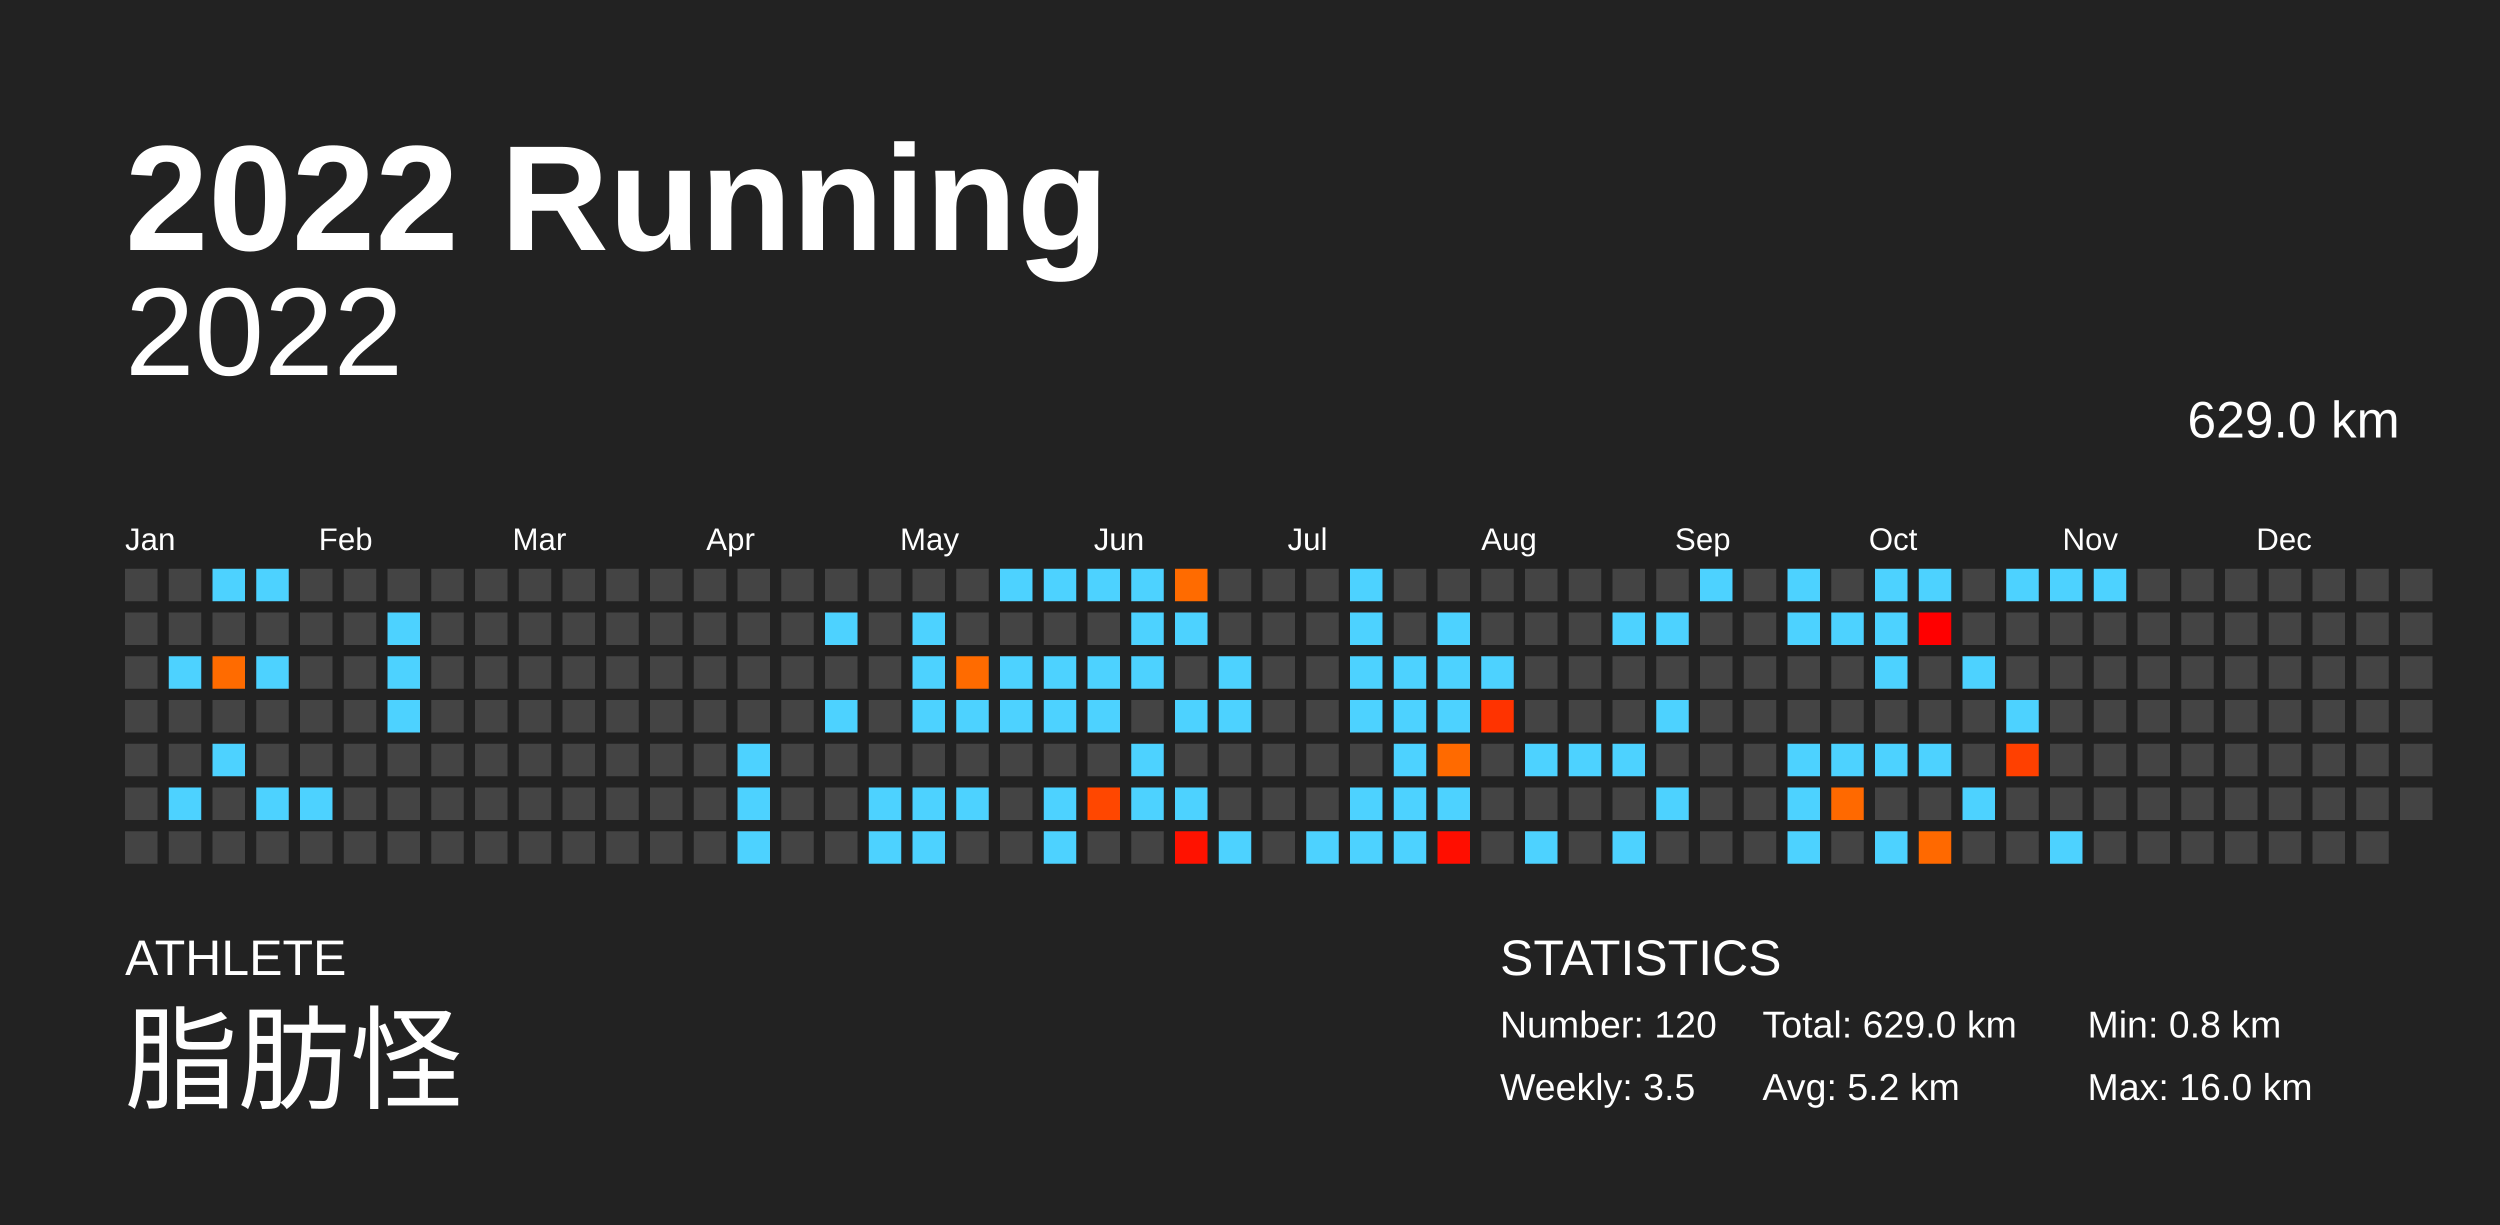
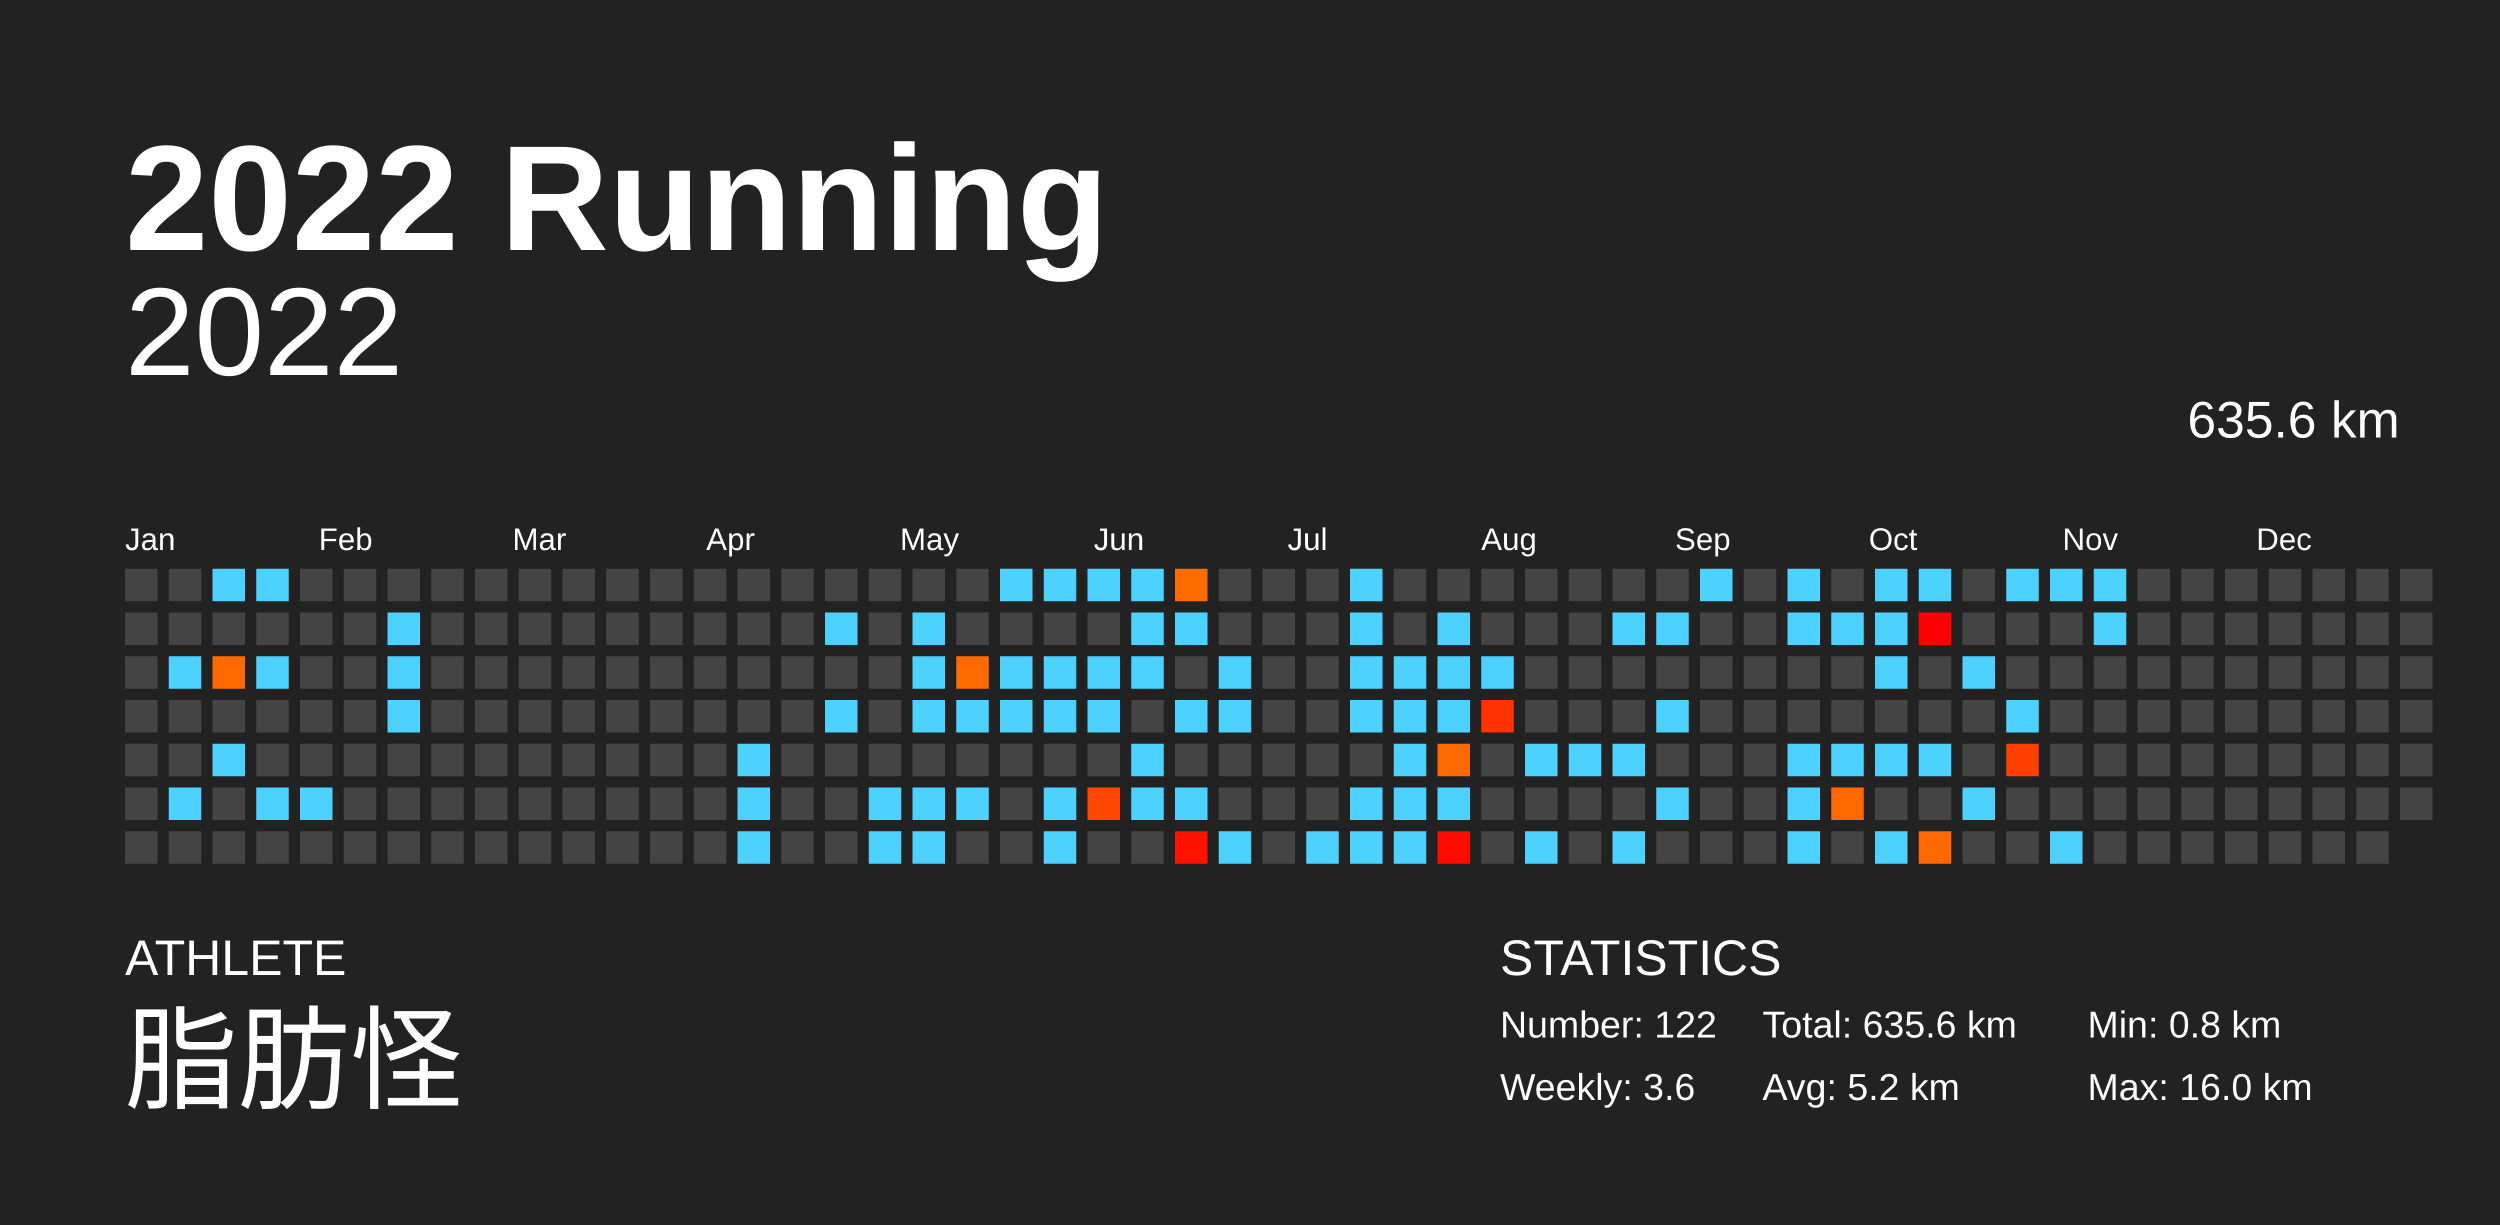
<svg xmlns="http://www.w3.org/2000/svg" baseProfile="full" height="98mm" version="1.1" viewBox="0,0,200,98" width="200mm">
  <defs />
  <rect fill="#222222" height="98" width="200" x="0" y="0" />
  <text fill="#FFFFFF" style="font-size:12px; font-family:Arial; font-weight:bold;" x="10" y="20">2022 Running</text>
  <text fill="#FFFFFF" style="font-size:4px; font-family:Arial" x="10" y="78">ATHLETE</text>
  <text fill="#FFFFFF" style="font-size:9px; font-family:Arial" x="10" y="88">脂肪怪</text>
  <text fill="#FFFFFF" style="font-size:4px; font-family:Arial" x="120" y="78">STATISTICS</text>
-   <text fill="#FFFFFF" style="font-size:3px; font-family:Arial" x="120" y="83">Number: 120</text>
-   <text fill="#FFFFFF" style="font-size:3px; font-family:Arial" x="120" y="88">Weekly: 3.5</text>
-   <text fill="#FFFFFF" style="font-size:3px; font-family:Arial" x="141" y="83">Total: 629.0 km</text>
+   <text fill="#FFFFFF" style="font-size:3px; font-family:Arial" x="120" y="83">Number: 122</text>
+   <text fill="#FFFFFF" style="font-size:3px; font-family:Arial" x="120" y="88">Weekly: 3.6</text>
+   <text fill="#FFFFFF" style="font-size:3px; font-family:Arial" x="141" y="83">Total: 635.6 km</text>
  <text fill="#FFFFFF" style="font-size:3px; font-family:Arial" x="141" y="88">Avg: 5.2 km</text>
  <text fill="#FFFFFF" style="font-size:3px; font-family:Arial" x="167" y="83">Min: 0.8 km</text>
  <text fill="#FFFFFF" style="font-size:3px; font-family:Arial" x="167" y="88">Max: 16.0 km</text>
  <text alignment-baseline="hanging" fill="#FFFFFF" style="font-size:10.0px; font-family:Arial;" x="10" y="30">2022</text>
-   <text alignment-baseline="hanging" fill="#FFFFFF" style="font-size:4.125px; font-family:Arial;" x="175" y="35">629.0 km</text>
+   <text alignment-baseline="hanging" fill="#FFFFFF" style="font-size:4.125px; font-family:Arial;" x="175" y="35">635.6 km</text>
  <text fill="#FFFFFF" style="font-size:2.5px; font-family:Arial" x="10.0" y="44">Jan</text>
  <text fill="#FFFFFF" style="font-size:2.5px; font-family:Arial" x="25.5" y="44">Feb</text>
  <text fill="#FFFFFF" style="font-size:2.5px; font-family:Arial" x="41.0" y="44">Mar</text>
  <text fill="#FFFFFF" style="font-size:2.5px; font-family:Arial" x="56.5" y="44">Apr</text>
  <text fill="#FFFFFF" style="font-size:2.5px; font-family:Arial" x="72.0" y="44">May</text>
  <text fill="#FFFFFF" style="font-size:2.5px; font-family:Arial" x="87.5" y="44">Jun</text>
  <text fill="#FFFFFF" style="font-size:2.5px; font-family:Arial" x="103.0" y="44">Jul</text>
  <text fill="#FFFFFF" style="font-size:2.5px; font-family:Arial" x="118.5" y="44">Aug</text>
  <text fill="#FFFFFF" style="font-size:2.5px; font-family:Arial" x="134.0" y="44">Sep</text>
  <text fill="#FFFFFF" style="font-size:2.5px; font-family:Arial" x="149.5" y="44">Oct</text>
  <text fill="#FFFFFF" style="font-size:2.5px; font-family:Arial" x="165.0" y="44">Nov</text>
  <text fill="#FFFFFF" style="font-size:2.5px; font-family:Arial" x="180.5" y="44">Dec</text>
  <rect fill="#444444" height="2.6" width="2.6" x="10.0" y="45.5" />
  <rect fill="#444444" height="2.6" width="2.6" x="10.0" y="49.0" />
  <rect fill="#444444" height="2.6" width="2.6" x="10.0" y="52.5" />
  <rect fill="#444444" height="2.6" width="2.6" x="10.0" y="56.0" />
  <rect fill="#444444" height="2.6" width="2.6" x="10.0" y="59.5" />
  <rect fill="#444444" height="2.6" width="2.6" x="10.0" y="63.0" />
  <rect fill="#444444" height="2.6" width="2.6" x="10.0" y="66.5" />
  <rect fill="#444444" height="2.6" width="2.6" x="13.5" y="45.5" />
  <rect fill="#444444" height="2.6" width="2.6" x="13.5" y="49.0" />
  <rect fill="#4dd2ff" height="2.6" width="2.6" x="13.5" y="52.5" />
  <rect fill="#444444" height="2.6" width="2.6" x="13.5" y="56.0" />
  <rect fill="#444444" height="2.6" width="2.6" x="13.5" y="59.5" />
  <rect fill="#4dd2ff" height="2.6" width="2.6" x="13.5" y="63.0" />
  <rect fill="#444444" height="2.6" width="2.6" x="13.5" y="66.5" />
  <rect fill="#4dd2ff" height="2.6" width="2.6" x="17.0" y="45.5" />
  <rect fill="#444444" height="2.6" width="2.6" x="17.0" y="49.0" />
  <rect fill="#ff6b00" height="2.6" width="2.6" x="17.0" y="52.5" />
  <rect fill="#444444" height="2.6" width="2.6" x="17.0" y="56.0" />
  <rect fill="#4dd2ff" height="2.6" width="2.6" x="17.0" y="59.5" />
  <rect fill="#444444" height="2.6" width="2.6" x="17.0" y="63.0" />
  <rect fill="#444444" height="2.6" width="2.6" x="17.0" y="66.5" />
  <rect fill="#4dd2ff" height="2.6" width="2.6" x="20.5" y="45.5" />
  <rect fill="#444444" height="2.6" width="2.6" x="20.5" y="49.0" />
  <rect fill="#4dd2ff" height="2.6" width="2.6" x="20.5" y="52.5" />
  <rect fill="#444444" height="2.6" width="2.6" x="20.5" y="56.0" />
  <rect fill="#444444" height="2.6" width="2.6" x="20.5" y="59.5" />
  <rect fill="#4dd2ff" height="2.6" width="2.6" x="20.5" y="63.0" />
  <rect fill="#444444" height="2.6" width="2.6" x="20.5" y="66.5" />
  <rect fill="#444444" height="2.6" width="2.6" x="24.0" y="45.5" />
  <rect fill="#444444" height="2.6" width="2.6" x="24.0" y="49.0" />
  <rect fill="#444444" height="2.6" width="2.6" x="24.0" y="52.5" />
  <rect fill="#444444" height="2.6" width="2.6" x="24.0" y="56.0" />
  <rect fill="#444444" height="2.6" width="2.6" x="24.0" y="59.5" />
  <rect fill="#4dd2ff" height="2.6" width="2.6" x="24.0" y="63.0" />
  <rect fill="#444444" height="2.6" width="2.6" x="24.0" y="66.5" />
  <rect fill="#444444" height="2.6" width="2.6" x="27.5" y="45.5" />
  <rect fill="#444444" height="2.6" width="2.6" x="27.5" y="49.0" />
  <rect fill="#444444" height="2.6" width="2.6" x="27.5" y="52.5" />
  <rect fill="#444444" height="2.6" width="2.6" x="27.5" y="56.0" />
  <rect fill="#444444" height="2.6" width="2.6" x="27.5" y="59.5" />
  <rect fill="#444444" height="2.6" width="2.6" x="27.5" y="63.0" />
  <rect fill="#444444" height="2.6" width="2.6" x="27.5" y="66.5" />
  <rect fill="#444444" height="2.6" width="2.6" x="31.0" y="45.5" />
  <rect fill="#4dd2ff" height="2.6" width="2.6" x="31.0" y="49.0" />
  <rect fill="#4dd2ff" height="2.6" width="2.6" x="31.0" y="52.5" />
  <rect fill="#4dd2ff" height="2.6" width="2.6" x="31.0" y="56.0" />
  <rect fill="#444444" height="2.6" width="2.6" x="31.0" y="59.5" />
  <rect fill="#444444" height="2.6" width="2.6" x="31.0" y="63.0" />
  <rect fill="#444444" height="2.6" width="2.6" x="31.0" y="66.5" />
  <rect fill="#444444" height="2.6" width="2.6" x="34.5" y="45.5" />
  <rect fill="#444444" height="2.6" width="2.6" x="34.5" y="49.0" />
  <rect fill="#444444" height="2.6" width="2.6" x="34.5" y="52.5" />
  <rect fill="#444444" height="2.6" width="2.6" x="34.5" y="56.0" />
  <rect fill="#444444" height="2.6" width="2.6" x="34.5" y="59.5" />
  <rect fill="#444444" height="2.6" width="2.6" x="34.5" y="63.0" />
  <rect fill="#444444" height="2.6" width="2.6" x="34.5" y="66.5" />
  <rect fill="#444444" height="2.6" width="2.6" x="38.0" y="45.5" />
  <rect fill="#444444" height="2.6" width="2.6" x="38.0" y="49.0" />
  <rect fill="#444444" height="2.6" width="2.6" x="38.0" y="52.5" />
  <rect fill="#444444" height="2.6" width="2.6" x="38.0" y="56.0" />
  <rect fill="#444444" height="2.6" width="2.6" x="38.0" y="59.5" />
  <rect fill="#444444" height="2.6" width="2.6" x="38.0" y="63.0" />
  <rect fill="#444444" height="2.6" width="2.6" x="38.0" y="66.5" />
  <rect fill="#444444" height="2.6" width="2.6" x="41.5" y="45.5" />
  <rect fill="#444444" height="2.6" width="2.6" x="41.5" y="49.0" />
  <rect fill="#444444" height="2.6" width="2.6" x="41.5" y="52.5" />
  <rect fill="#444444" height="2.6" width="2.6" x="41.5" y="56.0" />
  <rect fill="#444444" height="2.6" width="2.6" x="41.5" y="59.5" />
  <rect fill="#444444" height="2.6" width="2.6" x="41.5" y="63.0" />
  <rect fill="#444444" height="2.6" width="2.6" x="41.5" y="66.5" />
  <rect fill="#444444" height="2.6" width="2.6" x="45.0" y="45.5" />
  <rect fill="#444444" height="2.6" width="2.6" x="45.0" y="49.0" />
  <rect fill="#444444" height="2.6" width="2.6" x="45.0" y="52.5" />
  <rect fill="#444444" height="2.6" width="2.6" x="45.0" y="56.0" />
  <rect fill="#444444" height="2.6" width="2.6" x="45.0" y="59.5" />
  <rect fill="#444444" height="2.6" width="2.6" x="45.0" y="63.0" />
  <rect fill="#444444" height="2.6" width="2.6" x="45.0" y="66.5" />
  <rect fill="#444444" height="2.6" width="2.6" x="48.5" y="45.5" />
  <rect fill="#444444" height="2.6" width="2.6" x="48.5" y="49.0" />
  <rect fill="#444444" height="2.6" width="2.6" x="48.5" y="52.5" />
  <rect fill="#444444" height="2.6" width="2.6" x="48.5" y="56.0" />
  <rect fill="#444444" height="2.6" width="2.6" x="48.5" y="59.5" />
  <rect fill="#444444" height="2.6" width="2.6" x="48.5" y="63.0" />
  <rect fill="#444444" height="2.6" width="2.6" x="48.5" y="66.5" />
  <rect fill="#444444" height="2.6" width="2.6" x="52.0" y="45.5" />
  <rect fill="#444444" height="2.6" width="2.6" x="52.0" y="49.0" />
  <rect fill="#444444" height="2.6" width="2.6" x="52.0" y="52.5" />
  <rect fill="#444444" height="2.6" width="2.6" x="52.0" y="56.0" />
  <rect fill="#444444" height="2.6" width="2.6" x="52.0" y="59.5" />
  <rect fill="#444444" height="2.6" width="2.6" x="52.0" y="63.0" />
  <rect fill="#444444" height="2.6" width="2.6" x="52.0" y="66.5" />
  <rect fill="#444444" height="2.6" width="2.6" x="55.5" y="45.5" />
  <rect fill="#444444" height="2.6" width="2.6" x="55.5" y="49.0" />
  <rect fill="#444444" height="2.6" width="2.6" x="55.5" y="52.5" />
  <rect fill="#444444" height="2.6" width="2.6" x="55.5" y="56.0" />
  <rect fill="#444444" height="2.6" width="2.6" x="55.5" y="59.5" />
  <rect fill="#444444" height="2.6" width="2.6" x="55.5" y="63.0" />
  <rect fill="#444444" height="2.6" width="2.6" x="55.5" y="66.5" />
  <rect fill="#444444" height="2.6" width="2.6" x="59.0" y="45.5" />
  <rect fill="#444444" height="2.6" width="2.6" x="59.0" y="49.0" />
  <rect fill="#444444" height="2.6" width="2.6" x="59.0" y="52.5" />
  <rect fill="#444444" height="2.6" width="2.6" x="59.0" y="56.0" />
  <rect fill="#4dd2ff" height="2.6" width="2.6" x="59.0" y="59.5" />
  <rect fill="#4dd2ff" height="2.6" width="2.6" x="59.0" y="63.0" />
  <rect fill="#4dd2ff" height="2.6" width="2.6" x="59.0" y="66.5" />
  <rect fill="#444444" height="2.6" width="2.6" x="62.5" y="45.5" />
  <rect fill="#444444" height="2.6" width="2.6" x="62.5" y="49.0" />
  <rect fill="#444444" height="2.6" width="2.6" x="62.5" y="52.5" />
  <rect fill="#444444" height="2.6" width="2.6" x="62.5" y="56.0" />
  <rect fill="#444444" height="2.6" width="2.6" x="62.5" y="59.5" />
  <rect fill="#444444" height="2.6" width="2.6" x="62.5" y="63.0" />
  <rect fill="#444444" height="2.6" width="2.6" x="62.5" y="66.5" />
  <rect fill="#444444" height="2.6" width="2.6" x="66.0" y="45.5" />
  <rect fill="#4dd2ff" height="2.6" width="2.6" x="66.0" y="49.0" />
  <rect fill="#444444" height="2.6" width="2.6" x="66.0" y="52.5" />
  <rect fill="#4dd2ff" height="2.6" width="2.6" x="66.0" y="56.0" />
  <rect fill="#444444" height="2.6" width="2.6" x="66.0" y="59.5" />
  <rect fill="#444444" height="2.6" width="2.6" x="66.0" y="63.0" />
  <rect fill="#444444" height="2.6" width="2.6" x="66.0" y="66.5" />
  <rect fill="#444444" height="2.6" width="2.6" x="69.5" y="45.5" />
  <rect fill="#444444" height="2.6" width="2.6" x="69.5" y="49.0" />
  <rect fill="#444444" height="2.6" width="2.6" x="69.5" y="52.5" />
  <rect fill="#444444" height="2.6" width="2.6" x="69.5" y="56.0" />
  <rect fill="#444444" height="2.6" width="2.6" x="69.5" y="59.5" />
  <rect fill="#4dd2ff" height="2.6" width="2.6" x="69.5" y="63.0" />
  <rect fill="#4dd2ff" height="2.6" width="2.6" x="69.5" y="66.5" />
  <rect fill="#444444" height="2.6" width="2.6" x="73.0" y="45.5" />
  <rect fill="#4dd2ff" height="2.6" width="2.6" x="73.0" y="49.0" />
  <rect fill="#4dd2ff" height="2.6" width="2.6" x="73.0" y="52.5" />
  <rect fill="#4dd2ff" height="2.6" width="2.6" x="73.0" y="56.0" />
  <rect fill="#444444" height="2.6" width="2.6" x="73.0" y="59.5" />
  <rect fill="#4dd2ff" height="2.6" width="2.6" x="73.0" y="63.0" />
  <rect fill="#4dd2ff" height="2.6" width="2.6" x="73.0" y="66.5" />
  <rect fill="#444444" height="2.6" width="2.6" x="76.5" y="45.5" />
  <rect fill="#444444" height="2.6" width="2.6" x="76.5" y="49.0" />
  <rect fill="#ff6b00" height="2.6" width="2.6" x="76.5" y="52.5" />
  <rect fill="#4dd2ff" height="2.6" width="2.6" x="76.5" y="56.0" />
  <rect fill="#444444" height="2.6" width="2.6" x="76.5" y="59.5" />
  <rect fill="#4dd2ff" height="2.6" width="2.6" x="76.5" y="63.0" />
  <rect fill="#444444" height="2.6" width="2.6" x="76.5" y="66.5" />
  <rect fill="#4dd2ff" height="2.6" width="2.6" x="80.0" y="45.5" />
  <rect fill="#444444" height="2.6" width="2.6" x="80.0" y="49.0" />
  <rect fill="#4dd2ff" height="2.6" width="2.6" x="80.0" y="52.5" />
  <rect fill="#4dd2ff" height="2.6" width="2.6" x="80.0" y="56.0" />
  <rect fill="#444444" height="2.6" width="2.6" x="80.0" y="59.5" />
  <rect fill="#444444" height="2.6" width="2.6" x="80.0" y="63.0" />
  <rect fill="#444444" height="2.6" width="2.6" x="80.0" y="66.5" />
  <rect fill="#4dd2ff" height="2.6" width="2.6" x="83.5" y="45.5" />
  <rect fill="#444444" height="2.6" width="2.6" x="83.5" y="49.0" />
  <rect fill="#4dd2ff" height="2.6" width="2.6" x="83.5" y="52.5" />
  <rect fill="#4dd2ff" height="2.6" width="2.6" x="83.5" y="56.0" />
  <rect fill="#444444" height="2.6" width="2.6" x="83.5" y="59.5" />
  <rect fill="#4dd2ff" height="2.6" width="2.6" x="83.5" y="63.0" />
  <rect fill="#4dd2ff" height="2.6" width="2.6" x="83.5" y="66.5" />
  <rect fill="#4dd2ff" height="2.6" width="2.6" x="87.0" y="45.5" />
  <rect fill="#444444" height="2.6" width="2.6" x="87.0" y="49.0" />
  <rect fill="#4dd2ff" height="2.6" width="2.6" x="87.0" y="52.5" />
  <rect fill="#4dd2ff" height="2.6" width="2.6" x="87.0" y="56.0" />
  <rect fill="#444444" height="2.6" width="2.6" x="87.0" y="59.5" />
  <rect fill="#ff4700" height="2.6" width="2.6" x="87.0" y="63.0" />
  <rect fill="#444444" height="2.6" width="2.6" x="87.0" y="66.5" />
  <rect fill="#4dd2ff" height="2.6" width="2.6" x="90.5" y="45.5" />
  <rect fill="#4dd2ff" height="2.6" width="2.6" x="90.5" y="49.0" />
  <rect fill="#4dd2ff" height="2.6" width="2.6" x="90.5" y="52.5" />
  <rect fill="#444444" height="2.6" width="2.6" x="90.5" y="56.0" />
  <rect fill="#4dd2ff" height="2.6" width="2.6" x="90.5" y="59.5" />
  <rect fill="#4dd2ff" height="2.6" width="2.6" x="90.5" y="63.0" />
  <rect fill="#444444" height="2.6" width="2.6" x="90.5" y="66.5" />
  <rect fill="#ff6b00" height="2.6" width="2.6" x="94.0" y="45.5" />
  <rect fill="#4dd2ff" height="2.6" width="2.6" x="94.0" y="49.0" />
  <rect fill="#444444" height="2.6" width="2.6" x="94.0" y="52.5" />
  <rect fill="#4dd2ff" height="2.6" width="2.6" x="94.0" y="56.0" />
  <rect fill="#444444" height="2.6" width="2.6" x="94.0" y="59.5" />
  <rect fill="#4dd2ff" height="2.6" width="2.6" x="94.0" y="63.0" />
  <rect fill="#ff1200" height="2.6" width="2.6" x="94.0" y="66.5" />
  <rect fill="#444444" height="2.6" width="2.6" x="97.5" y="45.5" />
  <rect fill="#444444" height="2.6" width="2.6" x="97.5" y="49.0" />
  <rect fill="#4dd2ff" height="2.6" width="2.6" x="97.5" y="52.5" />
  <rect fill="#4dd2ff" height="2.6" width="2.6" x="97.5" y="56.0" />
  <rect fill="#444444" height="2.6" width="2.6" x="97.5" y="59.5" />
  <rect fill="#444444" height="2.6" width="2.6" x="97.5" y="63.0" />
  <rect fill="#4dd2ff" height="2.6" width="2.6" x="97.5" y="66.5" />
  <rect fill="#444444" height="2.6" width="2.6" x="101.0" y="45.5" />
  <rect fill="#444444" height="2.6" width="2.6" x="101.0" y="49.0" />
  <rect fill="#444444" height="2.6" width="2.6" x="101.0" y="52.5" />
  <rect fill="#444444" height="2.6" width="2.6" x="101.0" y="56.0" />
  <rect fill="#444444" height="2.6" width="2.6" x="101.0" y="59.5" />
  <rect fill="#444444" height="2.6" width="2.6" x="101.0" y="63.0" />
  <rect fill="#444444" height="2.6" width="2.6" x="101.0" y="66.5" />
  <rect fill="#444444" height="2.6" width="2.6" x="104.5" y="45.5" />
  <rect fill="#444444" height="2.6" width="2.6" x="104.5" y="49.0" />
  <rect fill="#444444" height="2.6" width="2.6" x="104.5" y="52.5" />
  <rect fill="#444444" height="2.6" width="2.6" x="104.5" y="56.0" />
  <rect fill="#444444" height="2.6" width="2.6" x="104.5" y="59.5" />
  <rect fill="#444444" height="2.6" width="2.6" x="104.5" y="63.0" />
  <rect fill="#4dd2ff" height="2.6" width="2.6" x="104.5" y="66.5" />
  <rect fill="#4dd2ff" height="2.6" width="2.6" x="108.0" y="45.5" />
  <rect fill="#4dd2ff" height="2.6" width="2.6" x="108.0" y="49.0" />
  <rect fill="#4dd2ff" height="2.6" width="2.6" x="108.0" y="52.5" />
  <rect fill="#4dd2ff" height="2.6" width="2.6" x="108.0" y="56.0" />
  <rect fill="#444444" height="2.6" width="2.6" x="108.0" y="59.5" />
  <rect fill="#4dd2ff" height="2.6" width="2.6" x="108.0" y="63.0" />
  <rect fill="#4dd2ff" height="2.6" width="2.6" x="108.0" y="66.5" />
  <rect fill="#444444" height="2.6" width="2.6" x="111.5" y="45.5" />
  <rect fill="#444444" height="2.6" width="2.6" x="111.5" y="49.0" />
  <rect fill="#4dd2ff" height="2.6" width="2.6" x="111.5" y="52.5" />
  <rect fill="#4dd2ff" height="2.6" width="2.6" x="111.5" y="56.0" />
  <rect fill="#4dd2ff" height="2.6" width="2.6" x="111.5" y="59.5" />
  <rect fill="#4dd2ff" height="2.6" width="2.6" x="111.5" y="63.0" />
  <rect fill="#4dd2ff" height="2.6" width="2.6" x="111.5" y="66.5" />
  <rect fill="#444444" height="2.6" width="2.6" x="115.0" y="45.5" />
  <rect fill="#4dd2ff" height="2.6" width="2.6" x="115.0" y="49.0" />
  <rect fill="#4dd2ff" height="2.6" width="2.6" x="115.0" y="52.5" />
  <rect fill="#4dd2ff" height="2.6" width="2.6" x="115.0" y="56.0" />
  <rect fill="#ff6a00" height="2.6" width="2.6" x="115.0" y="59.5" />
  <rect fill="#4dd2ff" height="2.6" width="2.6" x="115.0" y="63.0" />
  <rect fill="#ff0e00" height="2.6" width="2.6" x="115.0" y="66.5" />
  <rect fill="#444444" height="2.6" width="2.6" x="118.5" y="45.5" />
  <rect fill="#444444" height="2.6" width="2.6" x="118.5" y="49.0" />
  <rect fill="#4dd2ff" height="2.6" width="2.6" x="118.5" y="52.5" />
  <rect fill="#ff3300" height="2.6" width="2.6" x="118.5" y="56.0" />
  <rect fill="#444444" height="2.6" width="2.6" x="118.5" y="59.5" />
  <rect fill="#444444" height="2.6" width="2.6" x="118.5" y="63.0" />
  <rect fill="#444444" height="2.6" width="2.6" x="118.5" y="66.5" />
  <rect fill="#444444" height="2.6" width="2.6" x="122.0" y="45.5" />
  <rect fill="#444444" height="2.6" width="2.6" x="122.0" y="49.0" />
  <rect fill="#444444" height="2.6" width="2.6" x="122.0" y="52.5" />
  <rect fill="#444444" height="2.6" width="2.6" x="122.0" y="56.0" />
  <rect fill="#4dd2ff" height="2.6" width="2.6" x="122.0" y="59.5" />
  <rect fill="#444444" height="2.6" width="2.6" x="122.0" y="63.0" />
  <rect fill="#4dd2ff" height="2.6" width="2.6" x="122.0" y="66.5" />
  <rect fill="#444444" height="2.6" width="2.6" x="125.5" y="45.5" />
  <rect fill="#444444" height="2.6" width="2.6" x="125.5" y="49.0" />
  <rect fill="#444444" height="2.6" width="2.6" x="125.5" y="52.5" />
  <rect fill="#444444" height="2.6" width="2.6" x="125.5" y="56.0" />
  <rect fill="#4dd2ff" height="2.6" width="2.6" x="125.5" y="59.5" />
  <rect fill="#444444" height="2.6" width="2.6" x="125.5" y="63.0" />
  <rect fill="#444444" height="2.6" width="2.6" x="125.5" y="66.5" />
  <rect fill="#444444" height="2.6" width="2.6" x="129.0" y="45.5" />
  <rect fill="#4dd2ff" height="2.6" width="2.6" x="129.0" y="49.0" />
  <rect fill="#444444" height="2.6" width="2.6" x="129.0" y="52.5" />
  <rect fill="#444444" height="2.6" width="2.6" x="129.0" y="56.0" />
  <rect fill="#4dd2ff" height="2.6" width="2.6" x="129.0" y="59.5" />
  <rect fill="#444444" height="2.6" width="2.6" x="129.0" y="63.0" />
  <rect fill="#4dd2ff" height="2.6" width="2.6" x="129.0" y="66.5" />
  <rect fill="#444444" height="2.6" width="2.6" x="132.5" y="45.5" />
  <rect fill="#4dd2ff" height="2.6" width="2.6" x="132.5" y="49.0" />
  <rect fill="#444444" height="2.6" width="2.6" x="132.5" y="52.5" />
  <rect fill="#4dd2ff" height="2.6" width="2.6" x="132.5" y="56.0" />
  <rect fill="#444444" height="2.6" width="2.6" x="132.5" y="59.5" />
  <rect fill="#4dd2ff" height="2.6" width="2.6" x="132.5" y="63.0" />
  <rect fill="#444444" height="2.6" width="2.6" x="132.5" y="66.5" />
  <rect fill="#4dd2ff" height="2.6" width="2.6" x="136.0" y="45.5" />
  <rect fill="#444444" height="2.6" width="2.6" x="136.0" y="49.0" />
  <rect fill="#444444" height="2.6" width="2.6" x="136.0" y="52.5" />
  <rect fill="#444444" height="2.6" width="2.6" x="136.0" y="56.0" />
  <rect fill="#444444" height="2.6" width="2.6" x="136.0" y="59.5" />
  <rect fill="#444444" height="2.6" width="2.6" x="136.0" y="63.0" />
  <rect fill="#444444" height="2.6" width="2.6" x="136.0" y="66.5" />
  <rect fill="#444444" height="2.6" width="2.6" x="139.5" y="45.5" />
  <rect fill="#444444" height="2.6" width="2.6" x="139.5" y="49.0" />
  <rect fill="#444444" height="2.6" width="2.6" x="139.5" y="52.5" />
  <rect fill="#444444" height="2.6" width="2.6" x="139.5" y="56.0" />
  <rect fill="#444444" height="2.6" width="2.6" x="139.5" y="59.5" />
  <rect fill="#444444" height="2.6" width="2.6" x="139.5" y="63.0" />
  <rect fill="#444444" height="2.6" width="2.6" x="139.5" y="66.5" />
  <rect fill="#4dd2ff" height="2.6" width="2.6" x="143.0" y="45.5" />
  <rect fill="#4dd2ff" height="2.6" width="2.6" x="143.0" y="49.0" />
  <rect fill="#444444" height="2.6" width="2.6" x="143.0" y="52.5" />
  <rect fill="#444444" height="2.6" width="2.6" x="143.0" y="56.0" />
  <rect fill="#4dd2ff" height="2.6" width="2.6" x="143.0" y="59.5" />
  <rect fill="#4dd2ff" height="2.6" width="2.6" x="143.0" y="63.0" />
  <rect fill="#4dd2ff" height="2.6" width="2.6" x="143.0" y="66.5" />
  <rect fill="#444444" height="2.6" width="2.6" x="146.5" y="45.5" />
  <rect fill="#4dd2ff" height="2.6" width="2.6" x="146.5" y="49.0" />
  <rect fill="#444444" height="2.6" width="2.6" x="146.5" y="52.5" />
  <rect fill="#444444" height="2.6" width="2.6" x="146.5" y="56.0" />
  <rect fill="#4dd2ff" height="2.6" width="2.6" x="146.5" y="59.5" />
  <rect fill="#ff6900" height="2.6" width="2.6" x="146.5" y="63.0" />
  <rect fill="#444444" height="2.6" width="2.6" x="146.5" y="66.5" />
  <rect fill="#4dd2ff" height="2.6" width="2.6" x="150.0" y="45.5" />
  <rect fill="#4dd2ff" height="2.6" width="2.6" x="150.0" y="49.0" />
  <rect fill="#4dd2ff" height="2.6" width="2.6" x="150.0" y="52.5" />
  <rect fill="#444444" height="2.6" width="2.6" x="150.0" y="56.0" />
  <rect fill="#4dd2ff" height="2.6" width="2.6" x="150.0" y="59.5" />
  <rect fill="#444444" height="2.6" width="2.6" x="150.0" y="63.0" />
  <rect fill="#4dd2ff" height="2.6" width="2.6" x="150.0" y="66.5" />
  <rect fill="#4dd2ff" height="2.6" width="2.6" x="153.5" y="45.5" />
  <rect fill="#ff0000" height="2.6" width="2.6" x="153.5" y="49.0" />
  <rect fill="#444444" height="2.6" width="2.6" x="153.5" y="52.5" />
  <rect fill="#444444" height="2.6" width="2.6" x="153.5" y="56.0" />
  <rect fill="#4dd2ff" height="2.6" width="2.6" x="153.5" y="59.5" />
  <rect fill="#444444" height="2.6" width="2.6" x="153.5" y="63.0" />
  <rect fill="#ff6900" height="2.6" width="2.6" x="153.5" y="66.5" />
  <rect fill="#444444" height="2.6" width="2.6" x="157.0" y="45.5" />
  <rect fill="#444444" height="2.6" width="2.6" x="157.0" y="49.0" />
  <rect fill="#4dd2ff" height="2.6" width="2.6" x="157.0" y="52.5" />
  <rect fill="#444444" height="2.6" width="2.6" x="157.0" y="56.0" />
  <rect fill="#444444" height="2.6" width="2.6" x="157.0" y="59.5" />
  <rect fill="#4dd2ff" height="2.6" width="2.6" x="157.0" y="63.0" />
  <rect fill="#444444" height="2.6" width="2.6" x="157.0" y="66.5" />
  <rect fill="#4dd2ff" height="2.6" width="2.6" x="160.5" y="45.5" />
  <rect fill="#444444" height="2.6" width="2.6" x="160.5" y="49.0" />
  <rect fill="#444444" height="2.6" width="2.6" x="160.5" y="52.5" />
  <rect fill="#4dd2ff" height="2.6" width="2.6" x="160.5" y="56.0" />
  <rect fill="#ff4000" height="2.6" width="2.6" x="160.5" y="59.5" />
  <rect fill="#444444" height="2.6" width="2.6" x="160.5" y="63.0" />
  <rect fill="#444444" height="2.6" width="2.6" x="160.5" y="66.5" />
  <rect fill="#4dd2ff" height="2.6" width="2.6" x="164.0" y="45.5" />
  <rect fill="#444444" height="2.6" width="2.6" x="164.0" y="49.0" />
  <rect fill="#444444" height="2.6" width="2.6" x="164.0" y="52.5" />
  <rect fill="#444444" height="2.6" width="2.6" x="164.0" y="56.0" />
  <rect fill="#444444" height="2.6" width="2.6" x="164.0" y="59.5" />
  <rect fill="#444444" height="2.6" width="2.6" x="164.0" y="63.0" />
  <rect fill="#4dd2ff" height="2.6" width="2.6" x="164.0" y="66.5" />
  <rect fill="#4dd2ff" height="2.6" width="2.6" x="167.5" y="45.5" />
-   <rect fill="#444444" height="2.6" width="2.6" x="167.5" y="49.0" />
+   <rect fill="#4dd2ff" height="2.6" width="2.6" x="167.5" y="49.0" />
  <rect fill="#444444" height="2.6" width="2.6" x="167.5" y="52.5" />
  <rect fill="#444444" height="2.6" width="2.6" x="167.5" y="56.0" />
  <rect fill="#444444" height="2.6" width="2.6" x="167.5" y="59.5" />
  <rect fill="#444444" height="2.6" width="2.6" x="167.5" y="63.0" />
  <rect fill="#444444" height="2.6" width="2.6" x="167.5" y="66.5" />
  <rect fill="#444444" height="2.6" width="2.6" x="171.0" y="45.5" />
  <rect fill="#444444" height="2.6" width="2.6" x="171.0" y="49.0" />
  <rect fill="#444444" height="2.6" width="2.6" x="171.0" y="52.5" />
  <rect fill="#444444" height="2.6" width="2.6" x="171.0" y="56.0" />
  <rect fill="#444444" height="2.6" width="2.6" x="171.0" y="59.5" />
  <rect fill="#444444" height="2.6" width="2.6" x="171.0" y="63.0" />
  <rect fill="#444444" height="2.6" width="2.6" x="171.0" y="66.5" />
  <rect fill="#444444" height="2.6" width="2.6" x="174.5" y="45.5" />
  <rect fill="#444444" height="2.6" width="2.6" x="174.5" y="49.0" />
  <rect fill="#444444" height="2.6" width="2.6" x="174.5" y="52.5" />
  <rect fill="#444444" height="2.6" width="2.6" x="174.5" y="56.0" />
  <rect fill="#444444" height="2.6" width="2.6" x="174.5" y="59.5" />
  <rect fill="#444444" height="2.6" width="2.6" x="174.5" y="63.0" />
  <rect fill="#444444" height="2.6" width="2.6" x="174.5" y="66.5" />
  <rect fill="#444444" height="2.6" width="2.6" x="178.0" y="45.5" />
  <rect fill="#444444" height="2.6" width="2.6" x="178.0" y="49.0" />
  <rect fill="#444444" height="2.6" width="2.6" x="178.0" y="52.5" />
  <rect fill="#444444" height="2.6" width="2.6" x="178.0" y="56.0" />
  <rect fill="#444444" height="2.6" width="2.6" x="178.0" y="59.5" />
  <rect fill="#444444" height="2.6" width="2.6" x="178.0" y="63.0" />
  <rect fill="#444444" height="2.6" width="2.6" x="178.0" y="66.5" />
  <rect fill="#444444" height="2.6" width="2.6" x="181.5" y="45.5" />
  <rect fill="#444444" height="2.6" width="2.6" x="181.5" y="49.0" />
  <rect fill="#444444" height="2.6" width="2.6" x="181.5" y="52.5" />
  <rect fill="#444444" height="2.6" width="2.6" x="181.5" y="56.0" />
  <rect fill="#444444" height="2.6" width="2.6" x="181.5" y="59.5" />
  <rect fill="#444444" height="2.6" width="2.6" x="181.5" y="63.0" />
  <rect fill="#444444" height="2.6" width="2.6" x="181.5" y="66.5" />
  <rect fill="#444444" height="2.6" width="2.6" x="185.0" y="45.5" />
  <rect fill="#444444" height="2.6" width="2.6" x="185.0" y="49.0" />
  <rect fill="#444444" height="2.6" width="2.6" x="185.0" y="52.5" />
  <rect fill="#444444" height="2.6" width="2.6" x="185.0" y="56.0" />
  <rect fill="#444444" height="2.6" width="2.6" x="185.0" y="59.5" />
  <rect fill="#444444" height="2.6" width="2.6" x="185.0" y="63.0" />
  <rect fill="#444444" height="2.6" width="2.6" x="185.0" y="66.5" />
  <rect fill="#444444" height="2.6" width="2.6" x="188.5" y="45.5" />
  <rect fill="#444444" height="2.6" width="2.6" x="188.5" y="49.0" />
  <rect fill="#444444" height="2.6" width="2.6" x="188.5" y="52.5" />
  <rect fill="#444444" height="2.6" width="2.6" x="188.5" y="56.0" />
  <rect fill="#444444" height="2.6" width="2.6" x="188.5" y="59.5" />
  <rect fill="#444444" height="2.6" width="2.6" x="188.5" y="63.0" />
  <rect fill="#444444" height="2.6" width="2.6" x="188.5" y="66.5" />
  <rect fill="#444444" height="2.6" width="2.6" x="192.0" y="45.5" />
  <rect fill="#444444" height="2.6" width="2.6" x="192.0" y="49.0" />
  <rect fill="#444444" height="2.6" width="2.6" x="192.0" y="52.5" />
  <rect fill="#444444" height="2.6" width="2.6" x="192.0" y="56.0" />
  <rect fill="#444444" height="2.6" width="2.6" x="192.0" y="59.5" />
  <rect fill="#444444" height="2.6" width="2.6" x="192.0" y="63.0" />
</svg>
